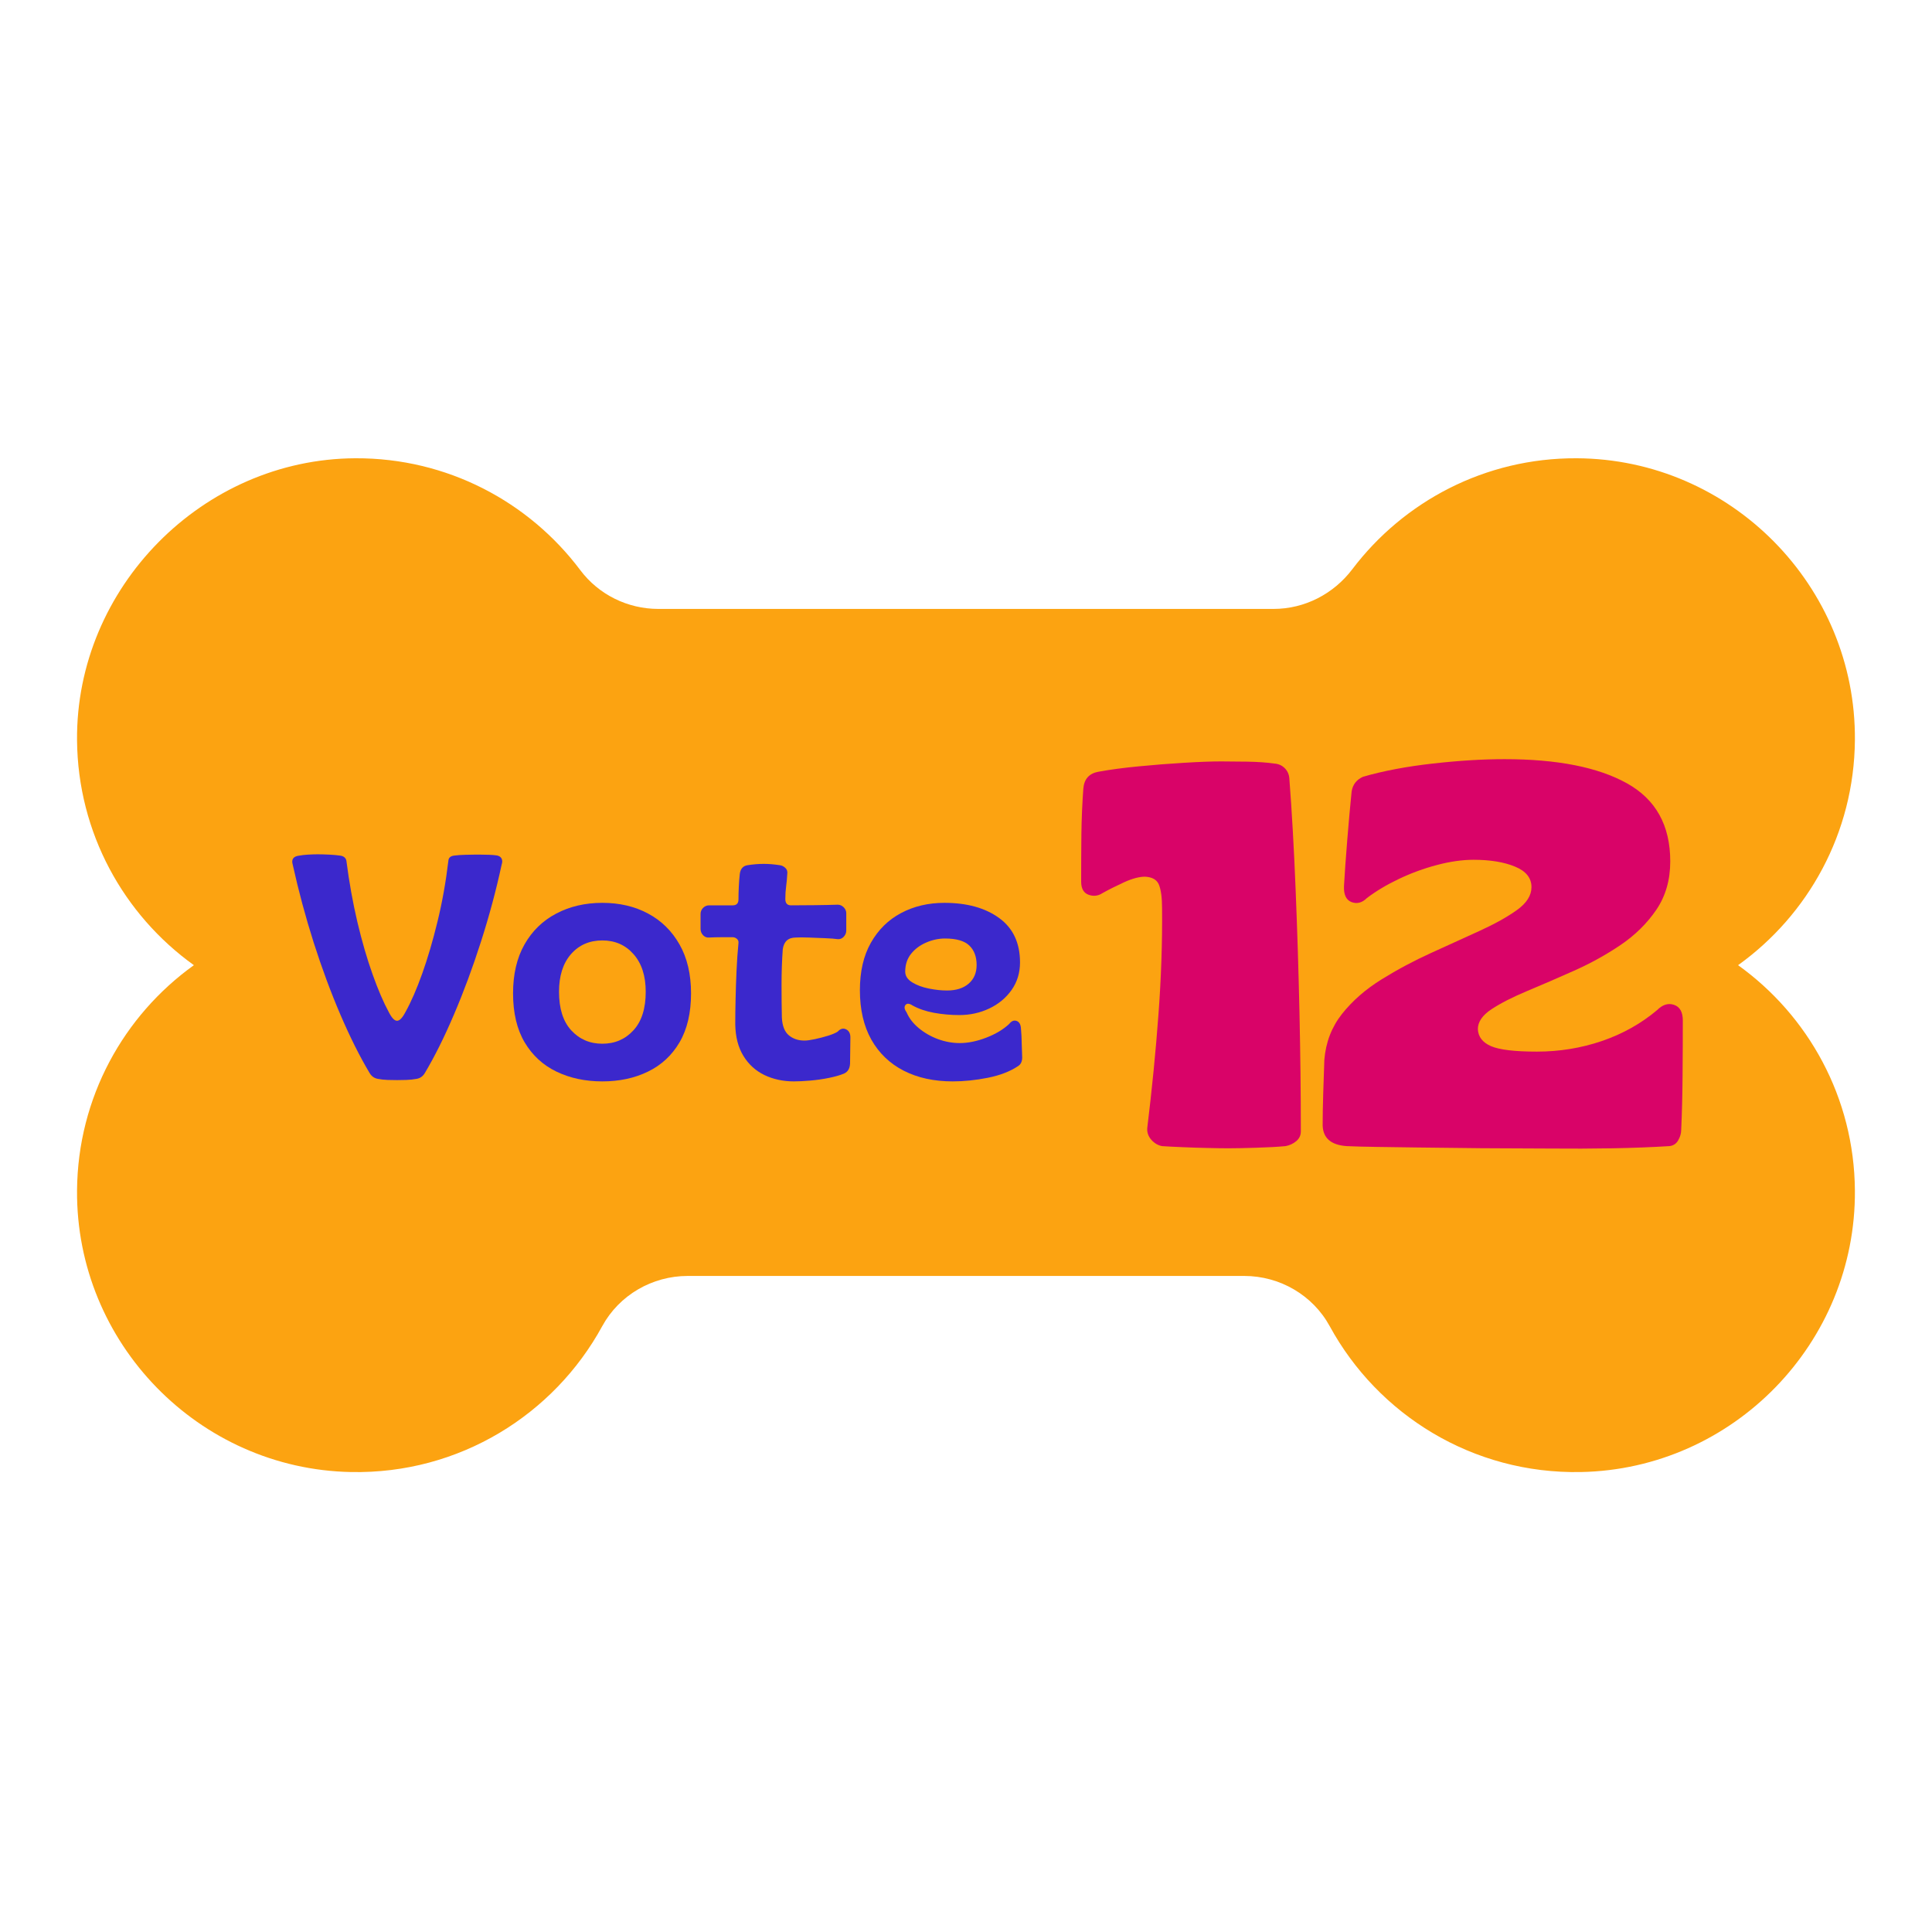
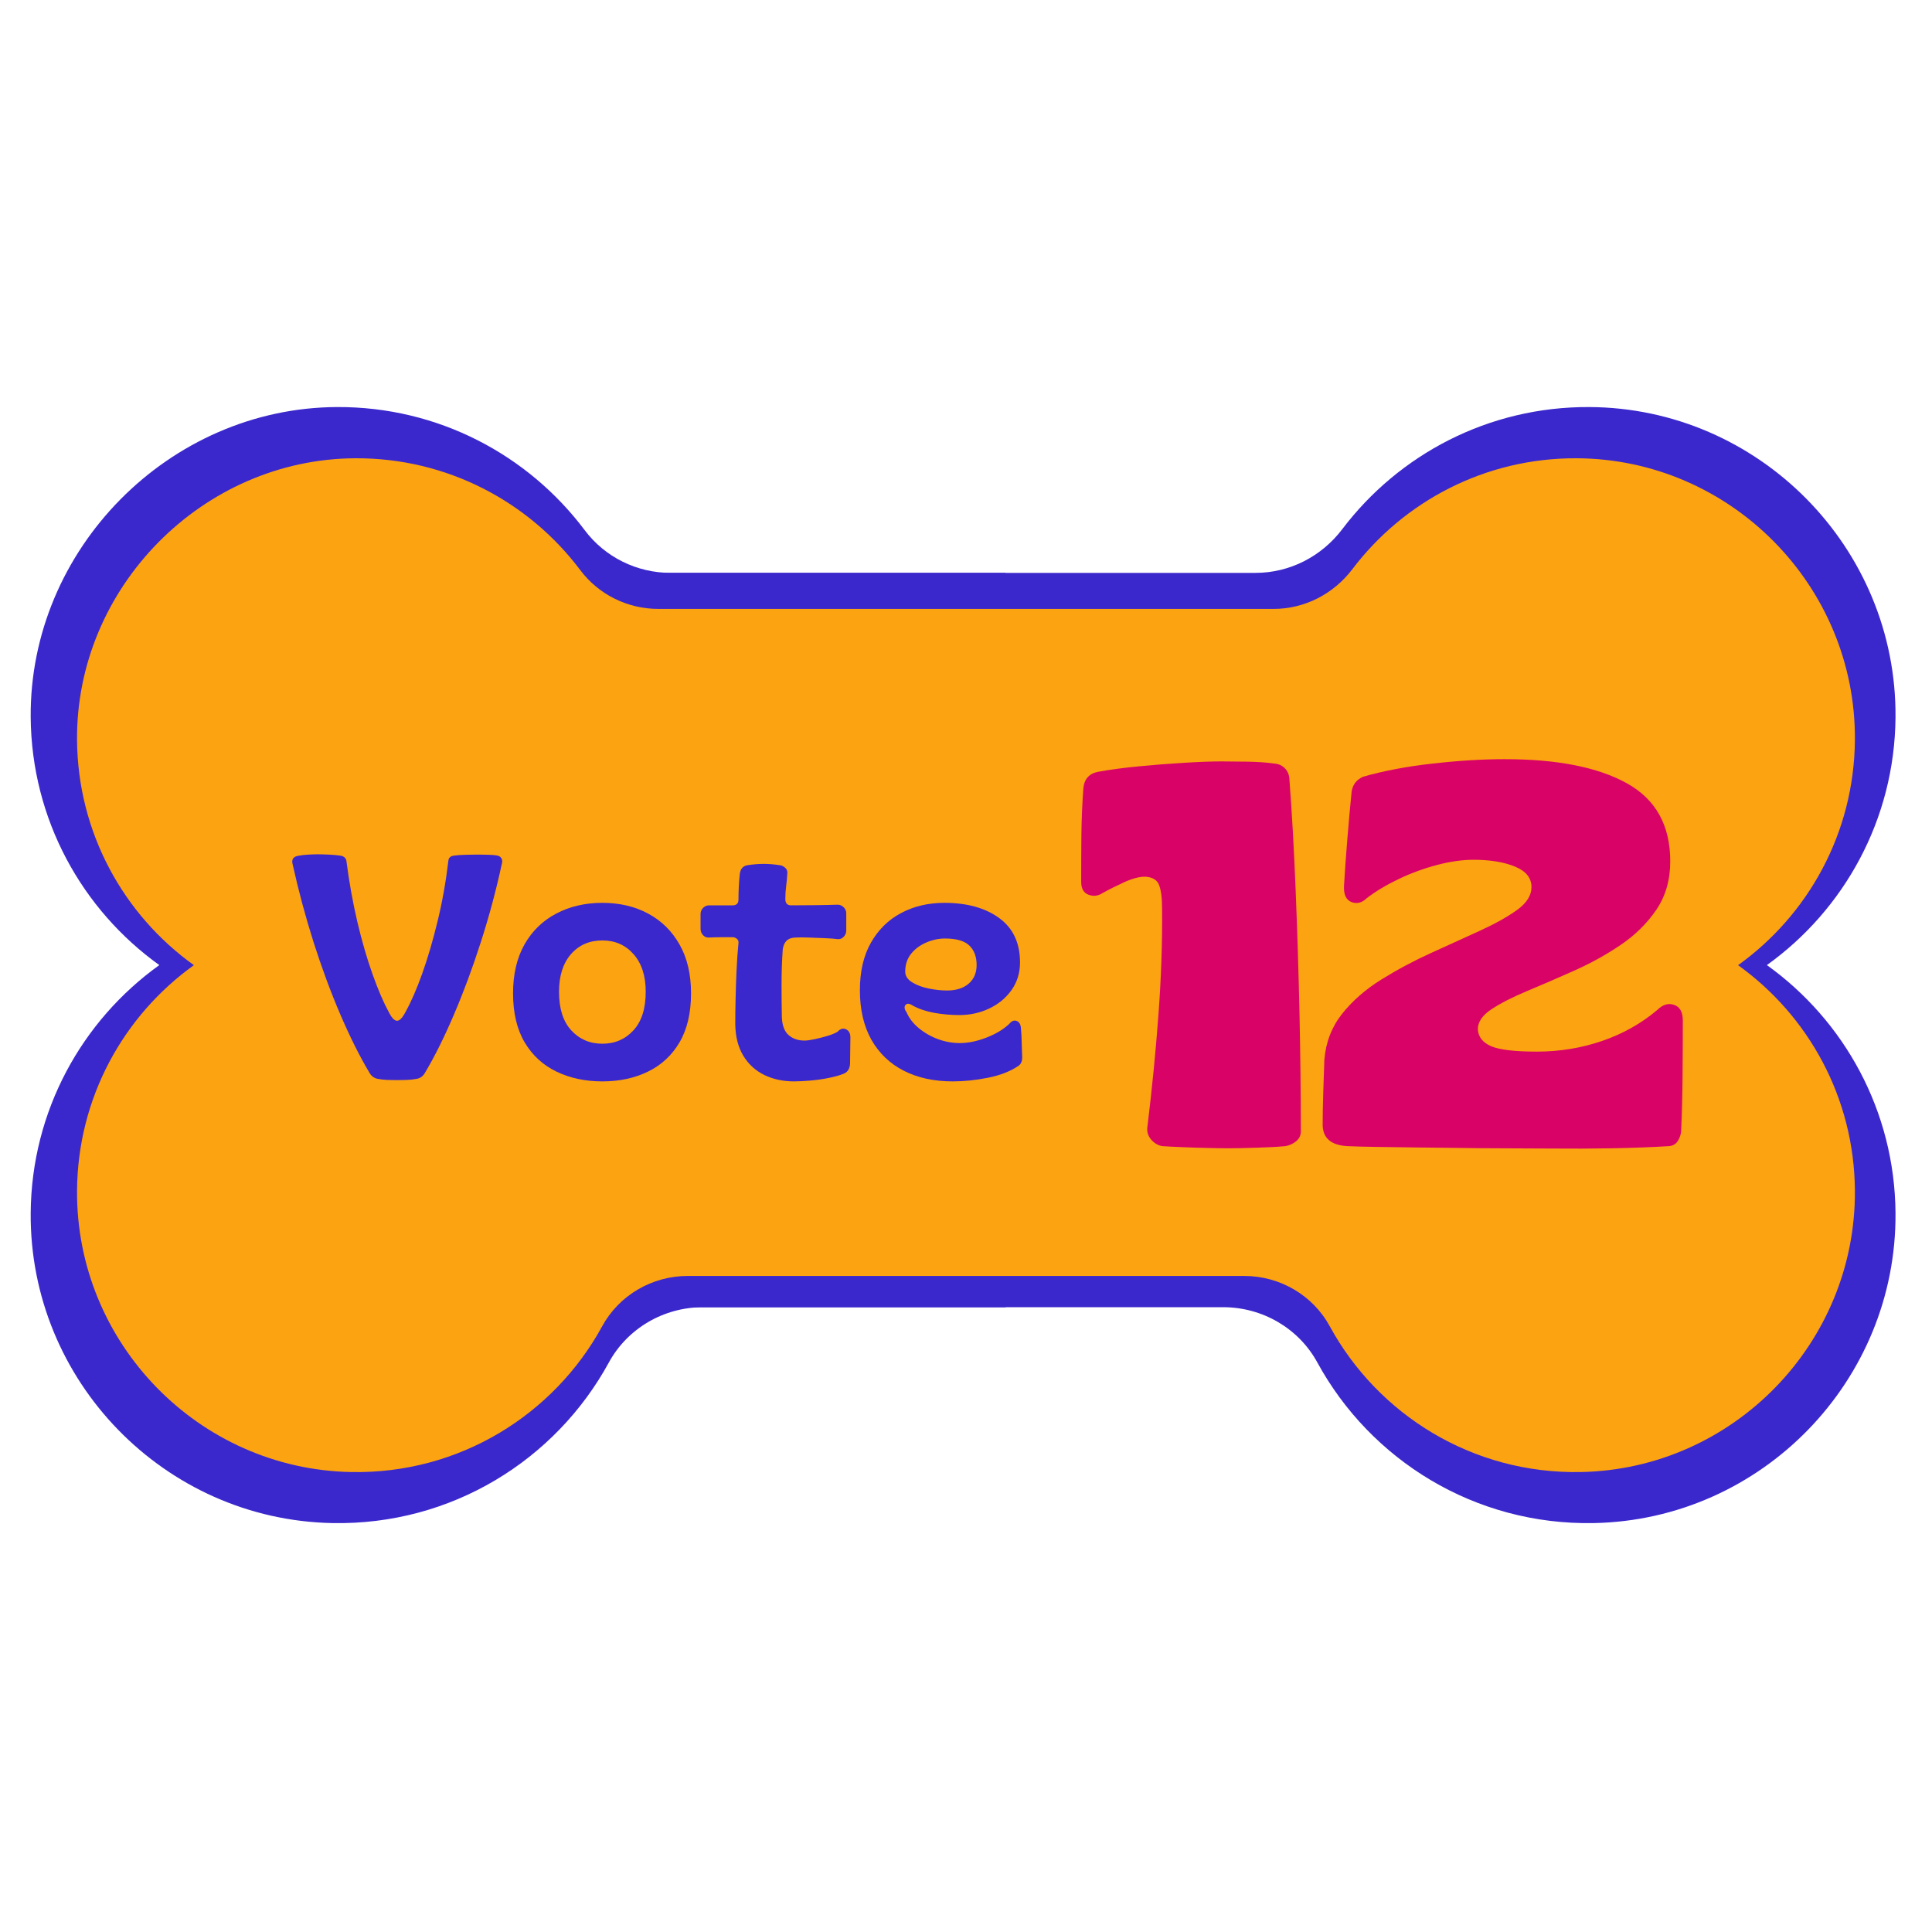
<svg xmlns="http://www.w3.org/2000/svg" width="500" zoomAndPan="magnify" viewBox="0 0 375 375" height="500" preserveAspectRatio="xMidYMid meet" version="1.0">
  <defs>
    <g />
-     <clipPath id="fd0373b58f">
+     <clipPath id="50baf7a55e">
+       <path d="M 115.094 79 L 368 79 L 368 296 L 115.094 296 Z M 115.094 79 " clip-rule="nonzero" />
+     </clipPath>
+     <clipPath id="8871f4a24e">
+       <path d="M 5.438 79 L 195.188 79 L 195.188 296 L 5.438 296 Z M 5.438 79 " clip-rule="nonzero" />
+     </clipPath>
+     <clipPath id="58a4e25e75">
      <path d="M 14.492 88.863 L 360.242 88.863 L 360.242 286 L 14.492 286 Z M 14.492 88.863 " clip-rule="nonzero" />
    </clipPath>
  </defs>
-   <g clip-path="url(#fd0373b58f)">
+   <g clip-path="url(#50baf7a55e)">
+     <path fill="#3b28cc" d="M 342.953 187.324 C 357.938 176.578 367.75 159.07 367.918 139.266 C 368.199 106.332 341.395 79.156 308.461 79.008 C 288.891 78.918 271.496 88.238 260.539 102.703 C 256.527 108 250.348 111.195 243.707 111.195 L 112.242 111.195 C 105.695 111.195 99.5 108.152 95.566 102.914 C 84.617 88.328 67.152 78.918 47.488 79.008 C 14.867 79.156 -12.25 106.645 -11.969 139.266 C -11.801 159.07 -1.988 176.578 12.996 187.324 C -2.012 198.082 -11.824 215.621 -11.969 235.457 C -12.207 268.027 14.016 294.996 46.578 295.629 C 69.723 296.078 89.938 283.363 100.242 264.469 C 103.879 257.805 110.934 253.727 118.523 253.727 L 237.422 253.727 C 245.016 253.727 252.07 257.805 255.703 264.469 C 266.012 283.363 286.227 296.078 309.371 295.629 C 341.934 294.996 368.156 268.027 367.918 235.461 C 367.773 215.621 357.961 198.082 342.953 187.324 Z M 342.953 187.324 " fill-opacity="1" fill-rule="nonzero" />
+   </g>
+   <g clip-path="url(#8871f4a24e)">
+     <path fill="#3b28cc" d="M 360.883 187.324 C 375.867 176.578 385.676 159.07 385.844 139.266 C 386.129 106.332 359.32 79.156 326.391 79.008 C 306.82 78.918 289.426 88.238 278.465 102.703 C 274.457 108 268.273 111.195 261.633 111.195 L 130.172 111.195 C 123.621 111.195 117.426 108.152 113.496 102.914 C 102.547 88.328 85.078 78.918 65.414 79.008 C 32.793 79.156 5.68 106.645 5.957 139.266 C 6.129 159.07 15.938 176.578 30.922 187.324 C 15.918 198.082 6.102 215.621 5.957 235.457 C 5.723 268.027 31.941 294.996 64.508 295.629 C 87.648 296.078 107.863 283.363 118.172 264.469 C 121.809 257.805 128.859 253.727 136.453 253.727 L 255.352 253.727 C 262.941 253.727 269.996 257.805 273.633 264.469 C 283.941 283.363 304.156 296.078 327.297 295.629 C 359.859 294.996 386.082 268.027 385.848 235.461 C 385.703 215.621 375.887 198.082 360.883 187.324 Z M 360.883 187.324 " fill-opacity="1" fill-rule="nonzero" />
+   </g>
+   <g clip-path="url(#58a4e25e75)">
    <path fill="#fca311" d="M 337.359 187.34 C 350.969 177.582 359.879 161.68 360.035 143.688 C 360.289 113.773 335.941 89.086 306.027 88.949 C 288.25 88.867 272.449 97.336 262.492 110.477 C 258.852 115.285 253.234 118.191 247.203 118.191 L 127.785 118.191 C 121.836 118.191 116.211 115.426 112.637 110.668 C 102.691 97.418 86.824 88.867 68.965 88.949 C 39.332 89.086 14.699 114.055 14.953 143.688 C 15.109 161.68 24.02 177.582 37.633 187.34 C 24 197.117 15.086 213.047 14.953 231.066 C 14.738 260.652 38.559 285.148 68.137 285.723 C 89.16 286.133 107.523 274.582 116.887 257.418 C 120.188 251.367 126.598 247.66 133.492 247.66 L 241.496 247.66 C 248.391 247.66 254.801 251.367 258.102 257.418 C 267.465 274.582 285.828 286.133 306.852 285.723 C 336.43 285.148 360.25 260.652 360.035 231.066 C 359.906 213.047 350.988 197.117 337.359 187.34 Z M 337.359 187.34 " fill-opacity="1" fill-rule="nonzero" />
  </g>
  <g fill="#d90368" fill-opacity="1">
    <g transform="translate(208.7897, 222.4614)">
      <g>
        <path d="M 29.594 0.422 C 28.531 0.422 27.188 0.398 25.562 0.359 C 23.938 0.328 22.328 0.273 20.734 0.203 C 19.141 0.141 17.816 0.07 16.766 0 C 15.984 -0.145 15.289 -0.551 14.688 -1.219 C 14.094 -1.895 13.828 -2.656 13.891 -3.5 C 14.816 -11.062 15.539 -18.395 16.062 -25.5 C 16.594 -32.613 16.828 -39.492 16.766 -46.141 C 16.766 -48.191 16.566 -49.711 16.172 -50.703 C 15.785 -51.691 14.883 -52.223 13.469 -52.297 C 12.344 -52.297 11 -51.941 9.438 -51.234 C 7.883 -50.523 6.473 -49.816 5.203 -49.109 C 4.348 -48.547 3.441 -48.441 2.484 -48.797 C 1.535 -49.148 1.062 -50 1.062 -51.344 C 1.062 -54.664 1.078 -57.773 1.109 -60.672 C 1.148 -63.578 1.273 -66.477 1.484 -69.375 C 1.629 -71.219 2.582 -72.312 4.344 -72.656 C 6.676 -73.082 9.328 -73.438 12.297 -73.719 C 15.273 -74.008 18.195 -74.238 21.062 -74.406 C 23.926 -74.582 26.312 -74.672 28.219 -74.672 C 29.562 -74.672 31.238 -74.656 33.25 -74.625 C 35.27 -74.594 37.055 -74.469 38.609 -74.25 C 39.391 -74.188 40.047 -73.891 40.578 -73.359 C 41.109 -72.828 41.406 -72.172 41.469 -71.391 C 41.969 -64.879 42.375 -57.695 42.688 -49.844 C 43.008 -42 43.258 -34.031 43.438 -25.938 C 43.613 -17.844 43.703 -10.148 43.703 -2.859 C 43.703 -2.086 43.398 -1.453 42.797 -0.953 C 42.203 -0.461 41.516 -0.145 40.734 0 C 39.18 0.145 37.289 0.25 35.062 0.312 C 32.832 0.383 31.008 0.422 29.594 0.422 Z M 29.594 0.422 " />
      </g>
    </g>
  </g>
  <g fill="#d90368" fill-opacity="1">
    <g transform="translate(254.9298, 222.4614)">
      <g>
        <path d="M 35.953 0.422 C 33.766 0.422 31.289 0.398 28.531 0.359 C 25.77 0.328 22.992 0.297 20.203 0.266 C 17.41 0.234 14.812 0.195 12.406 0.156 C 10 0.125 8.02 0.07 6.469 0 C 3.426 -0.207 1.867 -1.551 1.797 -4.031 C 1.797 -5.801 1.832 -7.867 1.906 -10.234 C 1.977 -12.609 2.051 -14.785 2.125 -16.766 C 2.406 -20.16 3.551 -23.129 5.562 -25.672 C 7.582 -28.211 10.129 -30.438 13.203 -32.344 C 16.285 -34.258 19.504 -35.977 22.859 -37.5 C 26.223 -39.02 29.367 -40.453 32.297 -41.797 C 35.234 -43.141 37.641 -44.484 39.516 -45.828 C 41.391 -47.172 42.328 -48.656 42.328 -50.281 C 42.328 -52.051 41.266 -53.375 39.141 -54.25 C 37.016 -55.133 34.328 -55.578 31.078 -55.578 C 28.891 -55.578 26.52 -55.238 23.969 -54.562 C 21.426 -53.895 18.969 -52.992 16.594 -51.859 C 14.227 -50.734 12.16 -49.5 10.391 -48.156 C 9.473 -47.238 8.484 -46.973 7.422 -47.359 C 6.359 -47.754 5.863 -48.801 5.938 -50.5 C 6.082 -53.039 6.297 -56.039 6.578 -59.5 C 6.859 -62.969 7.141 -66.082 7.422 -68.844 C 7.641 -70.188 8.383 -71.141 9.656 -71.703 C 13.613 -72.836 18.102 -73.688 23.125 -74.25 C 28.145 -74.82 32.812 -75.109 37.125 -75.109 C 47.312 -75.109 55.211 -73.551 60.828 -70.438 C 66.453 -67.32 69.266 -62.266 69.266 -55.266 C 69.266 -51.66 68.363 -48.531 66.562 -45.875 C 64.758 -43.227 62.441 -40.945 59.609 -39.031 C 56.785 -37.125 53.781 -35.461 50.594 -34.047 C 47.414 -32.629 44.395 -31.32 41.531 -30.125 C 38.664 -28.926 36.348 -27.742 34.578 -26.578 C 32.805 -25.41 31.922 -24.117 31.922 -22.703 C 31.992 -21.211 32.844 -20.113 34.469 -19.406 C 36.102 -18.695 39.078 -18.344 43.391 -18.344 C 47.773 -18.344 51.984 -19.031 56.016 -20.406 C 60.047 -21.789 63.613 -23.789 66.719 -26.406 C 67.781 -27.469 68.875 -27.805 70 -27.422 C 71.133 -27.035 71.703 -26.023 71.703 -24.391 C 71.703 -21.141 71.688 -17.566 71.656 -13.672 C 71.625 -9.785 71.535 -6.289 71.391 -3.188 C 71.391 -2.477 71.191 -1.785 70.797 -1.109 C 70.41 -0.441 69.832 -0.07 69.062 0 C 65.738 0.207 62.062 0.348 58.031 0.422 C 54 0.492 50.035 0.508 46.141 0.469 C 42.254 0.438 38.859 0.422 35.953 0.422 Z M 35.953 0.422 " />
      </g>
    </g>
  </g>
  <g fill="#3b28cc" fill-opacity="1">
    <g transform="translate(55.71806, 209.3975)">
      <g>
        <path d="M 21.359 0.25 C 20.859 0.25 20.254 0.238 19.547 0.219 C 18.848 0.195 18.191 0.125 17.578 0 C 16.922 -0.125 16.406 -0.492 16.031 -1.109 C 14.133 -4.285 12.242 -8.062 10.359 -12.438 C 8.484 -16.812 6.75 -21.492 5.156 -26.484 C 3.57 -31.484 2.223 -36.5 1.109 -41.531 C 0.785 -42.602 1.219 -43.203 2.406 -43.328 C 2.82 -43.41 3.379 -43.473 4.078 -43.516 C 4.785 -43.555 5.406 -43.578 5.938 -43.578 C 6.562 -43.578 7.305 -43.555 8.172 -43.516 C 9.035 -43.473 9.738 -43.41 10.281 -43.328 C 10.977 -43.242 11.391 -42.91 11.516 -42.328 C 12.047 -38.203 12.754 -34.25 13.641 -30.469 C 14.535 -26.695 15.52 -23.305 16.594 -20.297 C 17.664 -17.285 18.719 -14.832 19.75 -12.938 C 20.32 -11.82 20.852 -11.266 21.344 -11.266 C 21.844 -11.266 22.383 -11.82 22.969 -12.938 C 24.07 -14.914 25.16 -17.41 26.234 -20.422 C 27.305 -23.43 28.297 -26.801 29.203 -30.531 C 30.117 -34.27 30.82 -38.203 31.312 -42.328 C 31.352 -42.91 31.727 -43.242 32.438 -43.328 C 33.008 -43.41 33.75 -43.461 34.656 -43.484 C 35.562 -43.504 36.16 -43.516 36.453 -43.516 C 36.617 -43.516 36.969 -43.516 37.5 -43.516 C 38.039 -43.516 38.598 -43.504 39.172 -43.484 C 39.754 -43.461 40.188 -43.43 40.469 -43.391 C 41.008 -43.348 41.383 -43.16 41.594 -42.828 C 41.801 -42.492 41.82 -42.082 41.656 -41.594 C 40.582 -36.602 39.238 -31.598 37.625 -26.578 C 36.02 -21.566 34.273 -16.863 32.391 -12.469 C 30.516 -8.07 28.629 -4.285 26.734 -1.109 C 26.367 -0.492 25.852 -0.125 25.188 0 C 24.531 0.125 23.848 0.195 23.141 0.219 C 22.441 0.238 21.848 0.25 21.359 0.25 Z M 21.359 0.25 " />
      </g>
    </g>
  </g>
  <g fill="#3b28cc" fill-opacity="1">
    <g transform="translate(98.47462, 209.3975)">
      <g>
        <path d="M 18.438 0.5 C 15.133 0.5 12.172 -0.129 9.547 -1.391 C 6.93 -2.648 4.867 -4.547 3.359 -7.078 C 1.859 -9.617 1.109 -12.789 1.109 -16.594 C 1.109 -20.301 1.848 -23.461 3.328 -26.078 C 4.816 -28.703 6.875 -30.703 9.5 -32.078 C 12.125 -33.461 15.102 -34.156 18.438 -34.156 C 21.781 -34.156 24.738 -33.461 27.312 -32.078 C 29.895 -30.703 31.93 -28.703 33.422 -26.078 C 34.91 -23.461 35.656 -20.301 35.656 -16.594 C 35.656 -12.789 34.91 -9.617 33.422 -7.078 C 31.93 -4.547 29.883 -2.648 27.281 -1.391 C 24.688 -0.129 21.738 0.5 18.438 0.5 Z M 18.438 -6.812 C 20.875 -6.812 22.883 -7.676 24.469 -9.406 C 26.062 -11.133 26.859 -13.629 26.859 -16.891 C 26.859 -19.984 26.07 -22.414 24.5 -24.188 C 22.938 -25.969 20.914 -26.859 18.438 -26.859 C 15.926 -26.859 13.895 -25.969 12.344 -24.188 C 10.801 -22.414 10.031 -19.984 10.031 -16.891 C 10.031 -13.629 10.82 -11.133 12.406 -9.406 C 14 -7.676 16.008 -6.812 18.438 -6.812 Z M 18.438 -6.812 " />
      </g>
    </g>
  </g>
  <g fill="#3b28cc" fill-opacity="1">
    <g transform="translate(135.2292, 209.3975)">
      <g>
        <path d="M 18.875 0.5 C 16.77 0.5 14.859 0.086 13.141 -0.734 C 11.43 -1.566 10.07 -2.805 9.062 -4.453 C 8.051 -6.109 7.523 -8.148 7.484 -10.578 C 7.484 -12.023 7.504 -13.656 7.547 -15.469 C 7.586 -17.289 7.648 -19.141 7.734 -21.016 C 7.816 -22.891 7.941 -24.672 8.109 -26.359 C 8.148 -26.691 8.047 -26.961 7.797 -27.172 C 7.547 -27.379 7.281 -27.484 7 -27.484 C 6.25 -27.484 5.484 -27.484 4.703 -27.484 C 3.922 -27.484 3.156 -27.461 2.406 -27.422 C 1.957 -27.379 1.566 -27.531 1.234 -27.875 C 0.91 -28.227 0.75 -28.633 0.75 -29.094 L 0.75 -32 C 0.75 -32.445 0.91 -32.836 1.234 -33.172 C 1.566 -33.504 1.957 -33.672 2.406 -33.672 L 7 -33.672 C 7.738 -33.672 8.109 -34.062 8.109 -34.844 C 8.109 -35.625 8.129 -36.438 8.172 -37.281 C 8.211 -38.133 8.273 -38.953 8.359 -39.734 C 8.484 -40.766 9 -41.344 9.906 -41.469 C 10.438 -41.551 10.957 -41.613 11.469 -41.656 C 11.988 -41.695 12.5 -41.719 13 -41.719 C 13.531 -41.719 14.039 -41.695 14.531 -41.656 C 15.031 -41.613 15.551 -41.551 16.094 -41.469 C 16.5 -41.426 16.867 -41.25 17.203 -40.938 C 17.535 -40.625 17.66 -40.223 17.578 -39.734 C 17.535 -38.91 17.461 -38.113 17.359 -37.344 C 17.254 -36.582 17.203 -35.77 17.203 -34.906 C 17.203 -34.082 17.57 -33.672 18.312 -33.672 C 19.633 -33.672 21.148 -33.68 22.859 -33.703 C 24.578 -33.723 26.078 -33.754 27.359 -33.797 C 27.805 -33.797 28.195 -33.629 28.531 -33.297 C 28.863 -32.961 29.031 -32.57 29.031 -32.125 L 29.031 -28.781 C 29.031 -28.32 28.863 -27.914 28.531 -27.562 C 28.195 -27.219 27.805 -27.066 27.359 -27.109 C 26.816 -27.191 26.008 -27.254 24.938 -27.297 C 23.863 -27.336 22.789 -27.379 21.719 -27.422 C 20.645 -27.461 19.82 -27.461 19.25 -27.422 C 17.758 -27.422 16.91 -26.656 16.703 -25.125 C 16.547 -22.977 16.469 -20.688 16.469 -18.25 C 16.469 -15.82 16.488 -13.703 16.531 -11.891 C 16.613 -10.273 17.066 -9.125 17.891 -8.438 C 18.711 -7.758 19.723 -7.422 20.922 -7.422 C 21.41 -7.422 22.086 -7.516 22.953 -7.703 C 23.828 -7.891 24.688 -8.113 25.531 -8.375 C 26.375 -8.645 26.984 -8.906 27.359 -9.156 C 27.891 -9.738 28.441 -9.883 29.016 -9.594 C 29.598 -9.301 29.867 -8.723 29.828 -7.859 C 29.828 -6.953 29.816 -6.113 29.797 -5.344 C 29.773 -4.582 29.766 -3.789 29.766 -2.969 C 29.723 -2.02 29.352 -1.379 28.656 -1.047 C 27.914 -0.723 26.938 -0.438 25.719 -0.188 C 24.5 0.062 23.27 0.238 22.031 0.344 C 20.789 0.445 19.738 0.5 18.875 0.5 Z M 18.875 0.5 " />
      </g>
    </g>
  </g>
  <g fill="#3b28cc" fill-opacity="1">
    <g transform="translate(165.7961, 209.3975)">
      <g>
        <path d="M 19.125 0.5 C 15.488 0.5 12.316 -0.191 9.609 -1.578 C 6.91 -2.961 4.816 -4.973 3.328 -7.609 C 1.848 -10.254 1.109 -13.453 1.109 -17.203 C 1.109 -20.836 1.82 -23.91 3.25 -26.422 C 4.676 -28.941 6.625 -30.859 9.094 -32.172 C 11.57 -33.492 14.379 -34.156 17.516 -34.156 C 21.891 -34.156 25.426 -33.176 28.125 -31.219 C 30.832 -29.258 32.188 -26.383 32.188 -22.594 C 32.188 -20.57 31.641 -18.785 30.547 -17.234 C 29.453 -15.691 28.004 -14.492 26.203 -13.641 C 24.41 -12.797 22.484 -12.375 20.422 -12.375 C 18.734 -12.375 17.094 -12.52 15.5 -12.812 C 13.914 -13.102 12.523 -13.578 11.328 -14.234 C 10.703 -14.648 10.242 -14.68 9.953 -14.328 C 9.672 -13.973 9.738 -13.508 10.156 -12.938 C 10.645 -11.781 11.438 -10.75 12.531 -9.844 C 13.625 -8.938 14.867 -8.223 16.266 -7.703 C 17.672 -7.191 19.078 -6.938 20.484 -6.938 C 22.098 -6.938 23.812 -7.285 25.625 -7.984 C 27.438 -8.68 28.922 -9.566 30.078 -10.641 C 30.535 -11.223 31.02 -11.422 31.531 -11.234 C 32.051 -11.047 32.332 -10.539 32.375 -9.719 C 32.457 -8.812 32.504 -7.883 32.516 -6.938 C 32.535 -5.988 32.566 -5.055 32.609 -4.141 C 32.609 -3.359 32.344 -2.801 31.812 -2.469 C 30.281 -1.438 28.328 -0.68 25.953 -0.203 C 23.586 0.266 21.312 0.5 19.125 0.5 Z M 18.016 -17.141 C 19.785 -17.141 21.188 -17.582 22.219 -18.469 C 23.25 -19.363 23.766 -20.57 23.766 -22.094 C 23.766 -23.707 23.289 -24.969 22.344 -25.875 C 21.395 -26.781 19.828 -27.234 17.641 -27.234 C 16.398 -27.234 15.18 -26.973 13.984 -26.453 C 12.785 -25.941 11.805 -25.211 11.047 -24.266 C 10.285 -23.316 9.906 -22.16 9.906 -20.797 C 9.906 -19.973 10.359 -19.281 11.266 -18.719 C 12.172 -18.164 13.254 -17.766 14.516 -17.516 C 15.773 -17.266 16.941 -17.141 18.016 -17.141 Z M 18.016 -17.141 " />
      </g>
    </g>
  </g>
</svg>
